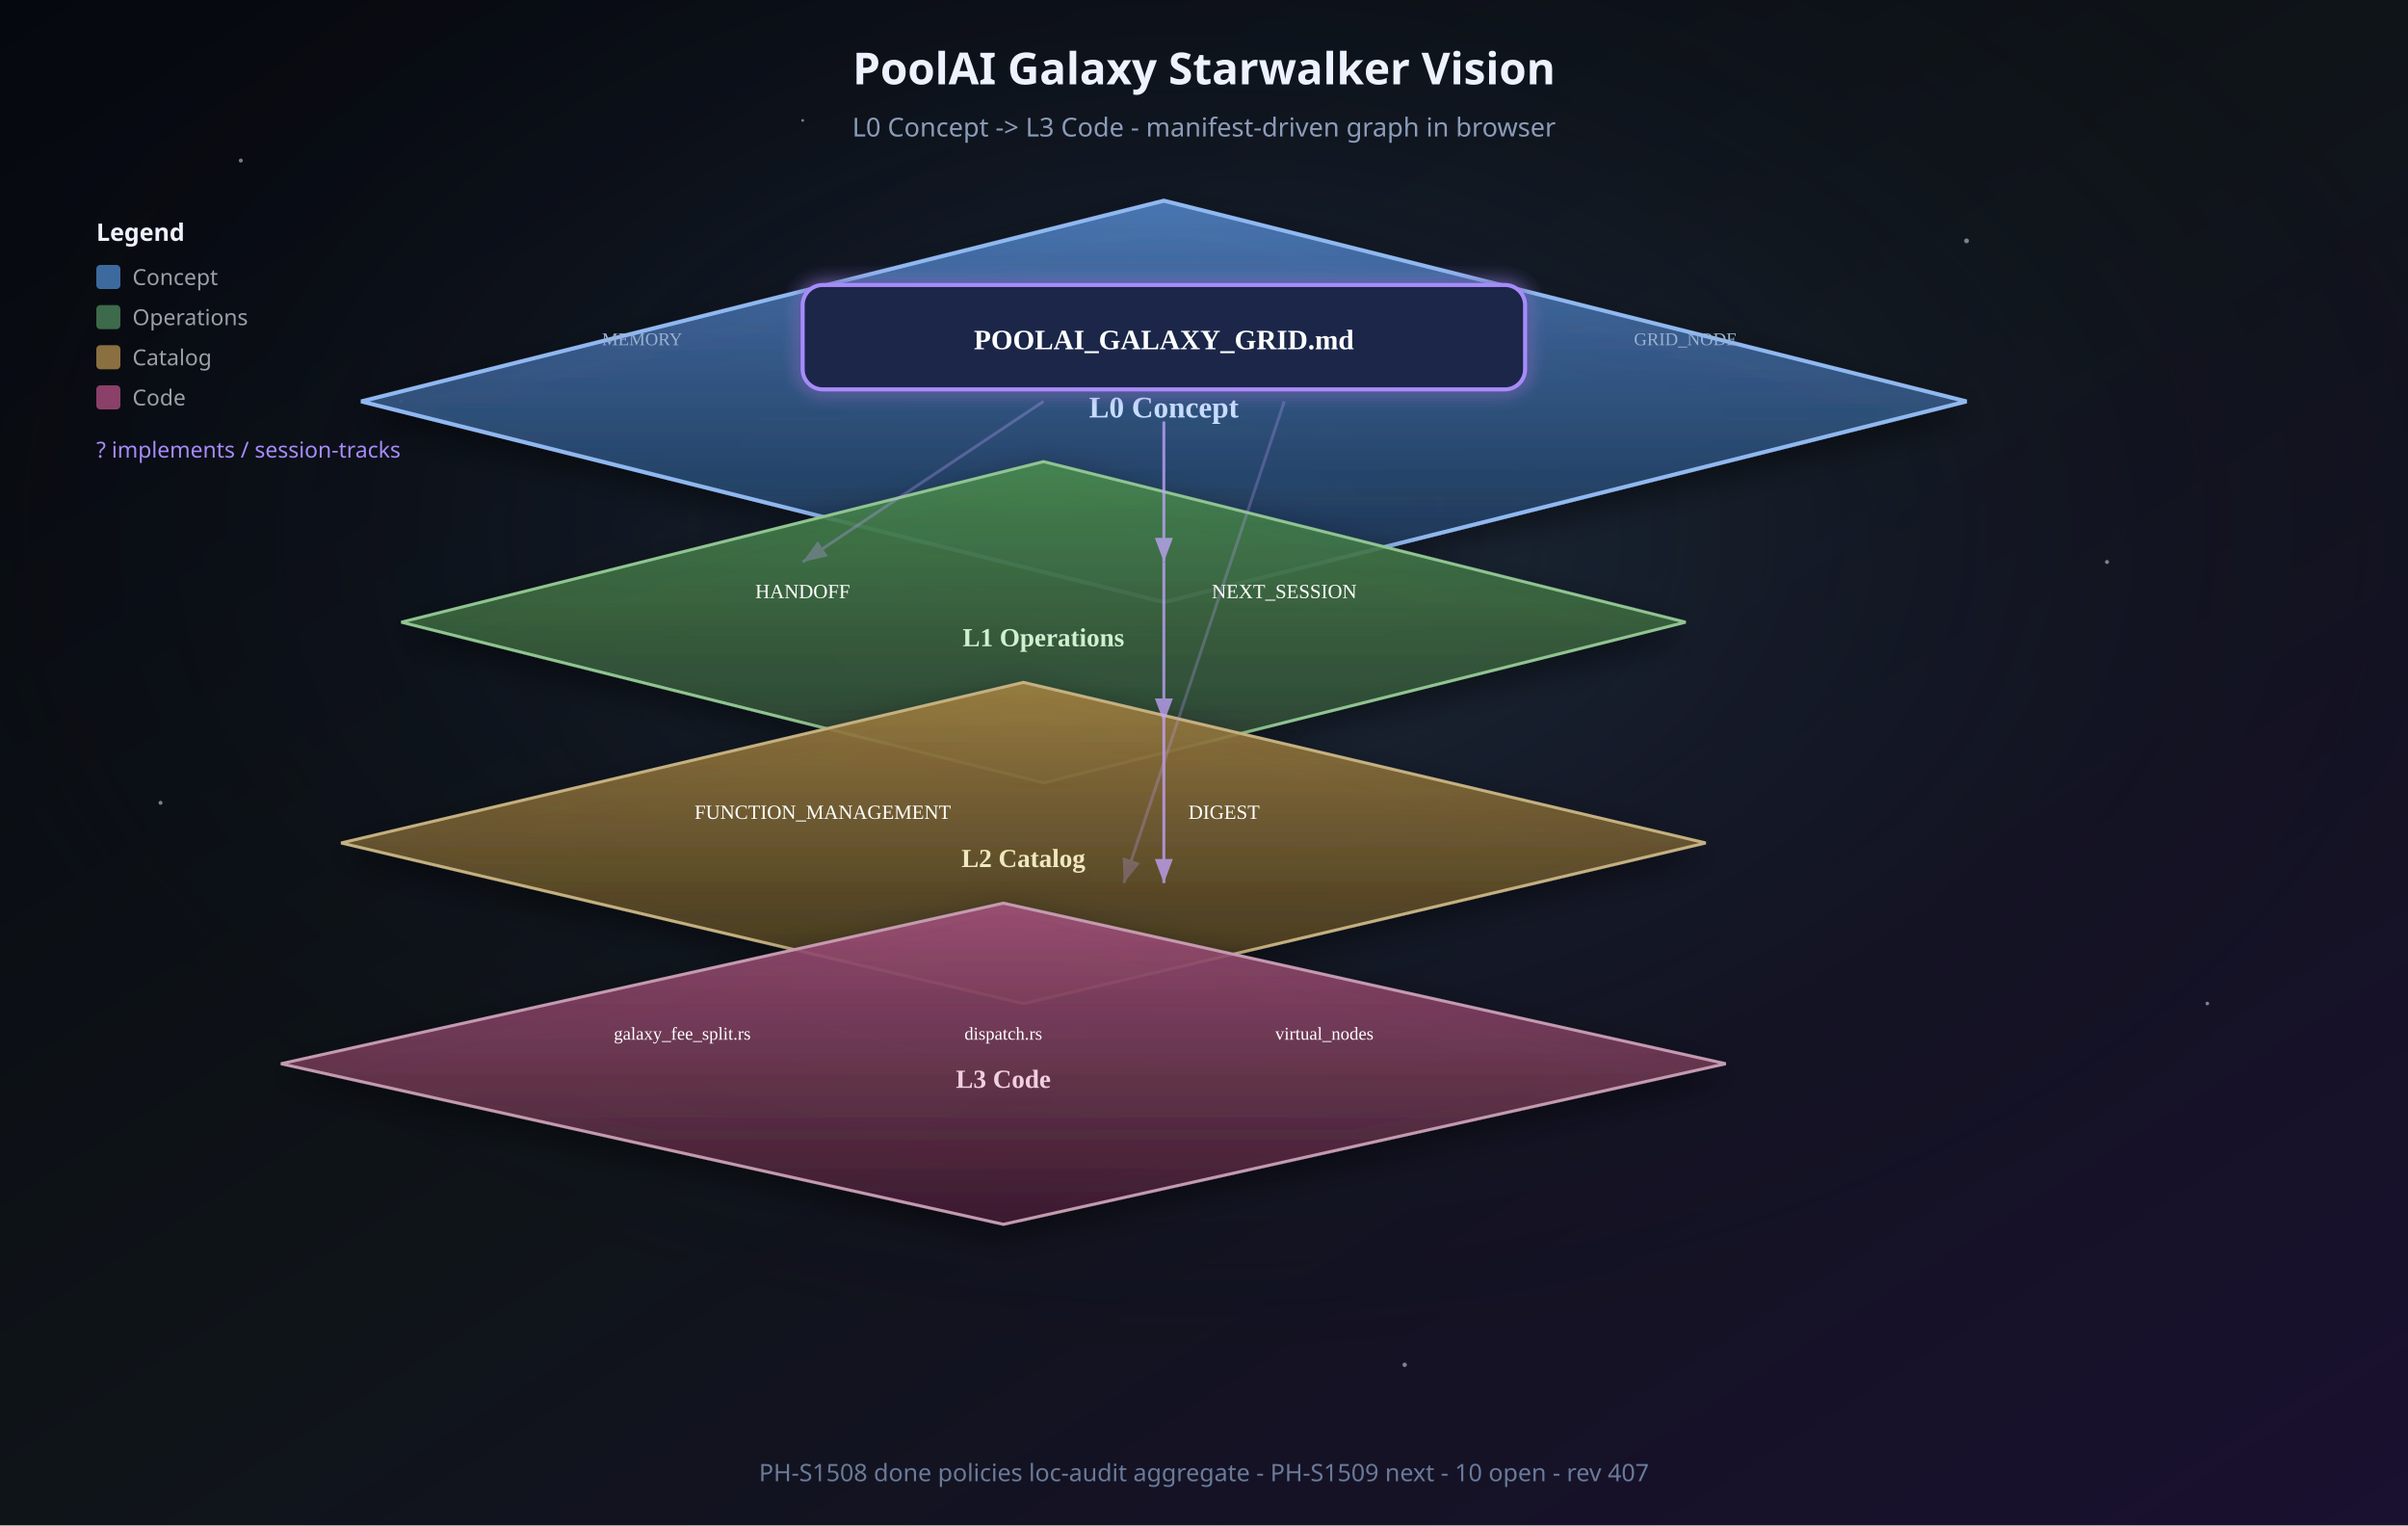
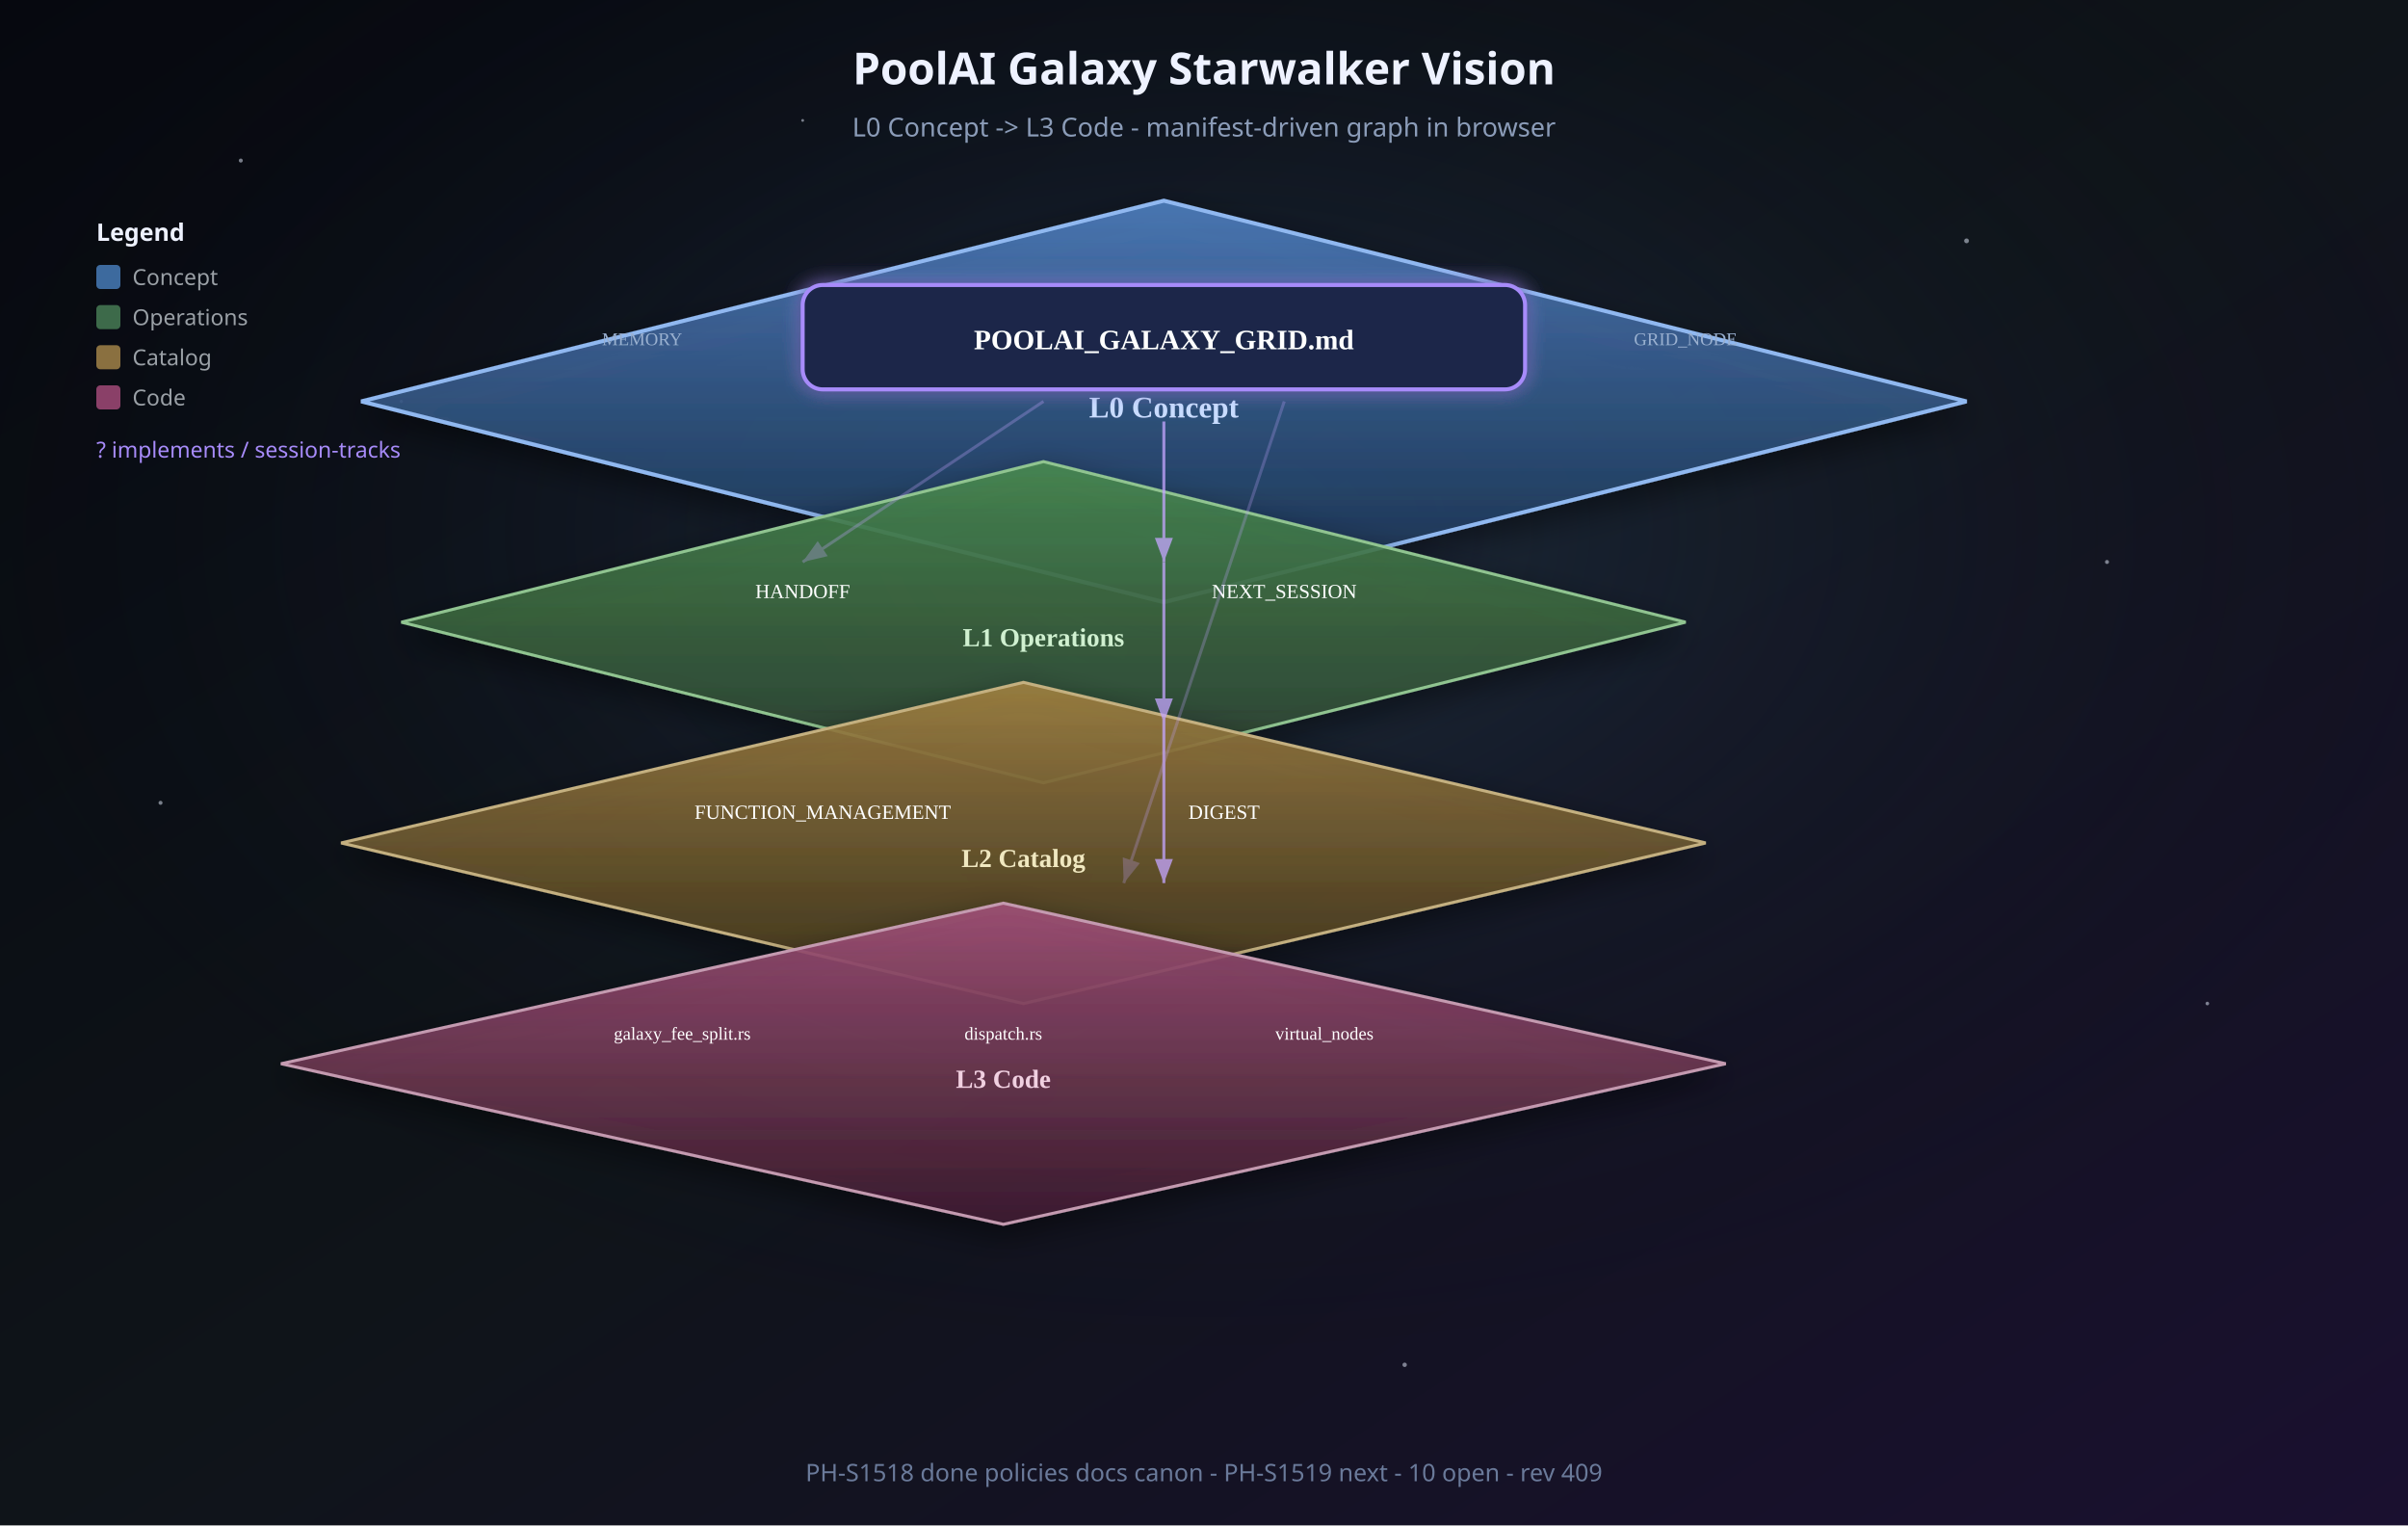
<svg xmlns="http://www.w3.org/2000/svg" viewBox="0 0 1200 760" role="img" aria-labelledby="title desc">
  <defs>
    <linearGradient id="bg" x1="0%" y1="0%" x2="100%" y2="100%">
      <stop offset="0%" stop-color="#06080f" />
      <stop offset="50%" stop-color="#0f1419" />
      <stop offset="100%" stop-color="#1a1030" />
    </linearGradient>
    <radialGradient id="nebula" cx="50%" cy="35%" r="55%">
      <stop offset="0%" stop-color="#3d5a8a" stop-opacity="0.35" />
      <stop offset="100%" stop-color="#06080f" stop-opacity="0" />
    </radialGradient>
    <linearGradient id="planeL0" x1="0%" y1="0%" x2="0%" y2="100%">
      <stop offset="0%" stop-color="#4a7ab8" stop-opacity="0.95" />
      <stop offset="100%" stop-color="#1e3350" stop-opacity="0.85" />
    </linearGradient>
    <linearGradient id="planeL1" x1="0%" y1="0%" x2="0%" y2="100%">
      <stop offset="0%" stop-color="#4a8a50" stop-opacity="0.9" />
      <stop offset="100%" stop-color="#2a4030" stop-opacity="0.85" />
    </linearGradient>
    <linearGradient id="planeL2" x1="0%" y1="0%" x2="0%" y2="100%">
      <stop offset="0%" stop-color="#a08040" stop-opacity="0.9" />
      <stop offset="100%" stop-color="#403520" stop-opacity="0.85" />
    </linearGradient>
    <linearGradient id="planeL3" x1="0%" y1="0%" x2="0%" y2="100%">
      <stop offset="0%" stop-color="#a05078" stop-opacity="0.9" />
      <stop offset="100%" stop-color="#402030" stop-opacity="0.85" />
    </linearGradient>
    <filter id="shadow" x="-30%" y="-30%" width="160%" height="160%">
      <feDropShadow dx="0" dy="6" stdDeviation="8" flood-color="#000" flood-opacity="0.5" />
    </filter>
    <filter id="glow" x="-50%" y="-50%" width="200%" height="200%">
      <feGaussianBlur stdDeviation="4" result="b" />
      <feMerge>
        <feMergeNode in="b" />
        <feMergeNode in="SourceGraphic" />
      </feMerge>
    </filter>
    <marker id="arrow" markerWidth="10" markerHeight="10" refX="8" refY="3" orient="auto">
      <path d="M0,0 L8,3 L0,6 Z" fill="#c4a5ff" />
    </marker>
  </defs>
  <rect width="1200" height="760" fill="url(#bg)" />
  <rect width="1200" height="760" fill="url(#nebula)" />
  <g fill="#e8f0ff" opacity="0.5">
    <circle cx="120" cy="80" r="1" />
    <circle cx="980" cy="120" r="1.2" />
    <circle cx="200" cy="200" r="0.8" />
    <circle cx="1050" cy="280" r="1" />
    <circle cx="80" cy="400" r="1" />
    <circle cx="1100" cy="500" r="0.9" />
    <circle cx="400" cy="60" r="0.7" />
    <circle cx="700" cy="680" r="1.1" />
  </g>
  <text x="600" y="42" text-anchor="middle" fill="#eef2ff" font-family="Segoe UI, system-ui, sans-serif" font-size="22" font-weight="600">PoolAI Galaxy Starwalker Vision</text>
  <text x="600" y="68" text-anchor="middle" fill="#8b9cb8" font-family="Segoe UI, system-ui, sans-serif" font-size="13">L0 Concept -&gt; L3 Code - manifest-driven graph in browser</text>
  <g transform="translate(180, 100)" filter="url(#shadow)">
    <path d="M0 100 L400 0 L800 100 L400 200 Z" fill="url(#planeL0)" stroke="#90b8f0" stroke-width="2" />
    <text x="400" y="108" text-anchor="middle" fill="#c8dcff" font-size="15" font-weight="700">L0 Concept</text>
    <g filter="url(#glow)">
      <rect x="220" y="42" width="360" height="52" rx="10" fill="#1a2848" stroke="#a78bfa" stroke-width="2" />
      <text x="400" y="74" text-anchor="middle" fill="#fff" font-size="14" font-weight="700">POOLAI_GALAXY_GRID.md</text>
    </g>
    <text x="140" y="72" text-anchor="middle" fill="#9ab0d0" font-size="9">MEMORY</text>
    <text x="660" y="72" text-anchor="middle" fill="#9ab0d0" font-size="9">GRID_NODE</text>
  </g>
  <g transform="translate(200, 230)" filter="url(#shadow)">
    <path d="M0 80 L320 0 L640 80 L320 160 Z" fill="url(#planeL1)" stroke="#90c490" stroke-width="1.5" />
    <text x="320" y="92" text-anchor="middle" fill="#d0f0d0" font-size="13" font-weight="600">L1 Operations</text>
    <text x="200" y="68" text-anchor="middle" fill="#fff" font-size="10">HANDOFF</text>
    <text x="440" y="68" text-anchor="middle" fill="#fff" font-size="10">NEXT_SESSION</text>
  </g>
  <g transform="translate(170, 340)" filter="url(#shadow)">
    <path d="M0 80 L340 0 L680 80 L340 160 Z" fill="url(#planeL2)" stroke="#c4b080" stroke-width="1.5" />
    <text x="340" y="92" text-anchor="middle" fill="#f0e8c0" font-size="13" font-weight="600">L2 Catalog</text>
    <text x="240" y="68" text-anchor="middle" fill="#fff" font-size="10">FUNCTION_MANAGEMENT</text>
    <text x="440" y="68" text-anchor="middle" fill="#fff" font-size="10">DIGEST</text>
  </g>
  <g transform="translate(140, 450)" filter="url(#shadow)">
    <path d="M0 80 L360 0 L720 80 L360 160 Z" fill="url(#planeL3)" stroke="#c49ab0" stroke-width="1.5" />
    <text x="360" y="92" text-anchor="middle" fill="#f0d0e0" font-size="13" font-weight="600">L3 Code</text>
    <text x="200" y="68" text-anchor="middle" fill="#fff" font-size="9">galaxy_fee_split.rs</text>
    <text x="360" y="68" text-anchor="middle" fill="#fff" font-size="9">dispatch.rs</text>
    <text x="520" y="68" text-anchor="middle" fill="#fff" font-size="9">virtual_nodes</text>
  </g>
  <g fill="none" stroke="#c4a5ff" stroke-width="1.5" marker-end="url(#arrow)" opacity="0.75">
    <path d="M580 210 L580 280" />
    <path d="M580 280 L580 360" />
    <path d="M580 360 L580 440" />
    <path d="M520 200 L400 280" opacity="0.4" />
    <path d="M640 200 L560 440" opacity="0.35" />
  </g>
  <g transform="translate(48, 120)" font-family="Segoe UI, system-ui, sans-serif" font-size="11">
    <text x="0" y="0" fill="#eef2ff" font-weight="600" font-size="12">Legend</text>
    <rect x="0" y="12" width="12" height="12" rx="2" fill="#3d6a9e" />
    <text x="18" y="22" fill="#9aa0a6">Concept</text>
    <rect x="0" y="32" width="12" height="12" rx="2" fill="#3d6a4a" />
    <text x="18" y="42" fill="#9aa0a6">Operations</text>
    <rect x="0" y="52" width="12" height="12" rx="2" fill="#8a7040" />
    <text x="18" y="62" fill="#9aa0a6">Catalog</text>
    <rect x="0" y="72" width="12" height="12" rx="2" fill="#8a4068" />
    <text x="18" y="82" fill="#9aa0a6">Code</text>
    <text x="0" y="108" fill="#a78bfa">? implements / session-tracks</text>
  </g>
-   <text x="600" y="738" text-anchor="middle" fill="#6a7a9a" font-family="Segoe UI, system-ui, sans-serif" font-size="12">PH-S1508 done policies loc-audit aggregate - PH-S1509 next - 10 open - rev 407</text>
+   <text x="600" y="738" text-anchor="middle" fill="#6a7a9a" font-family="Segoe UI, system-ui, sans-serif" font-size="12">PH-S1518 done policies docs canon - PH-S1519 next - 10 open - rev 409</text>
</svg>
